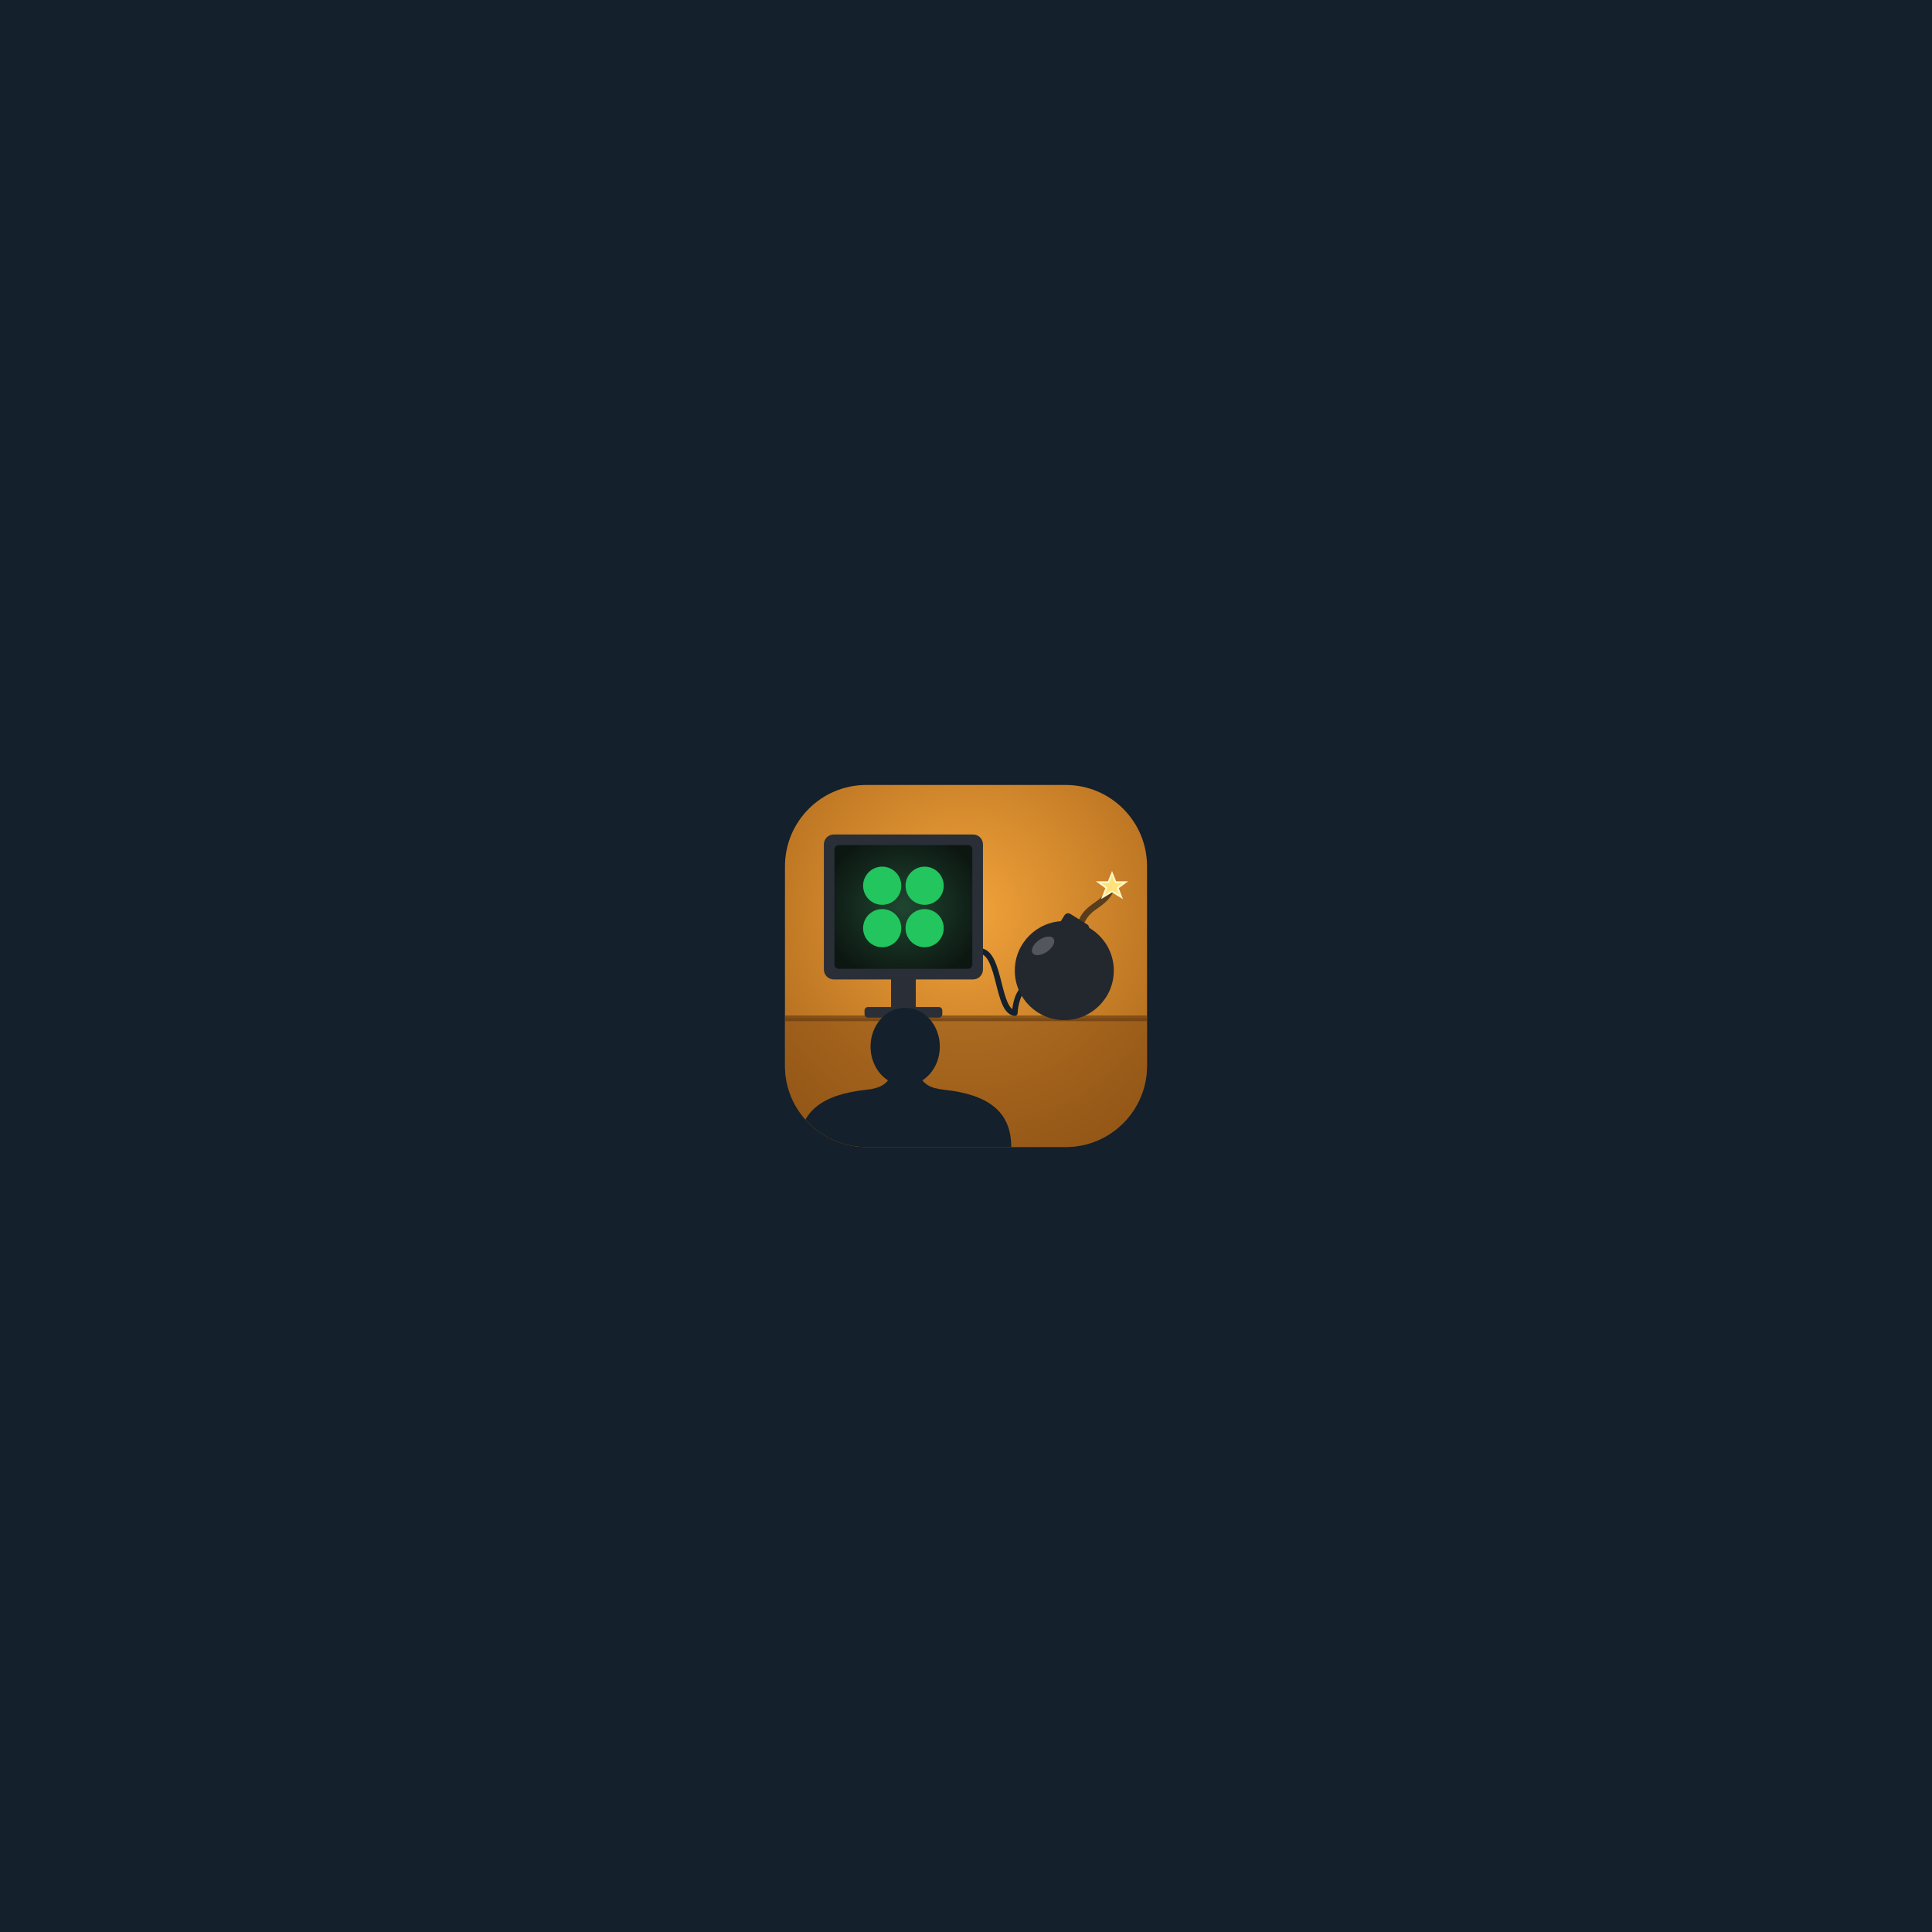
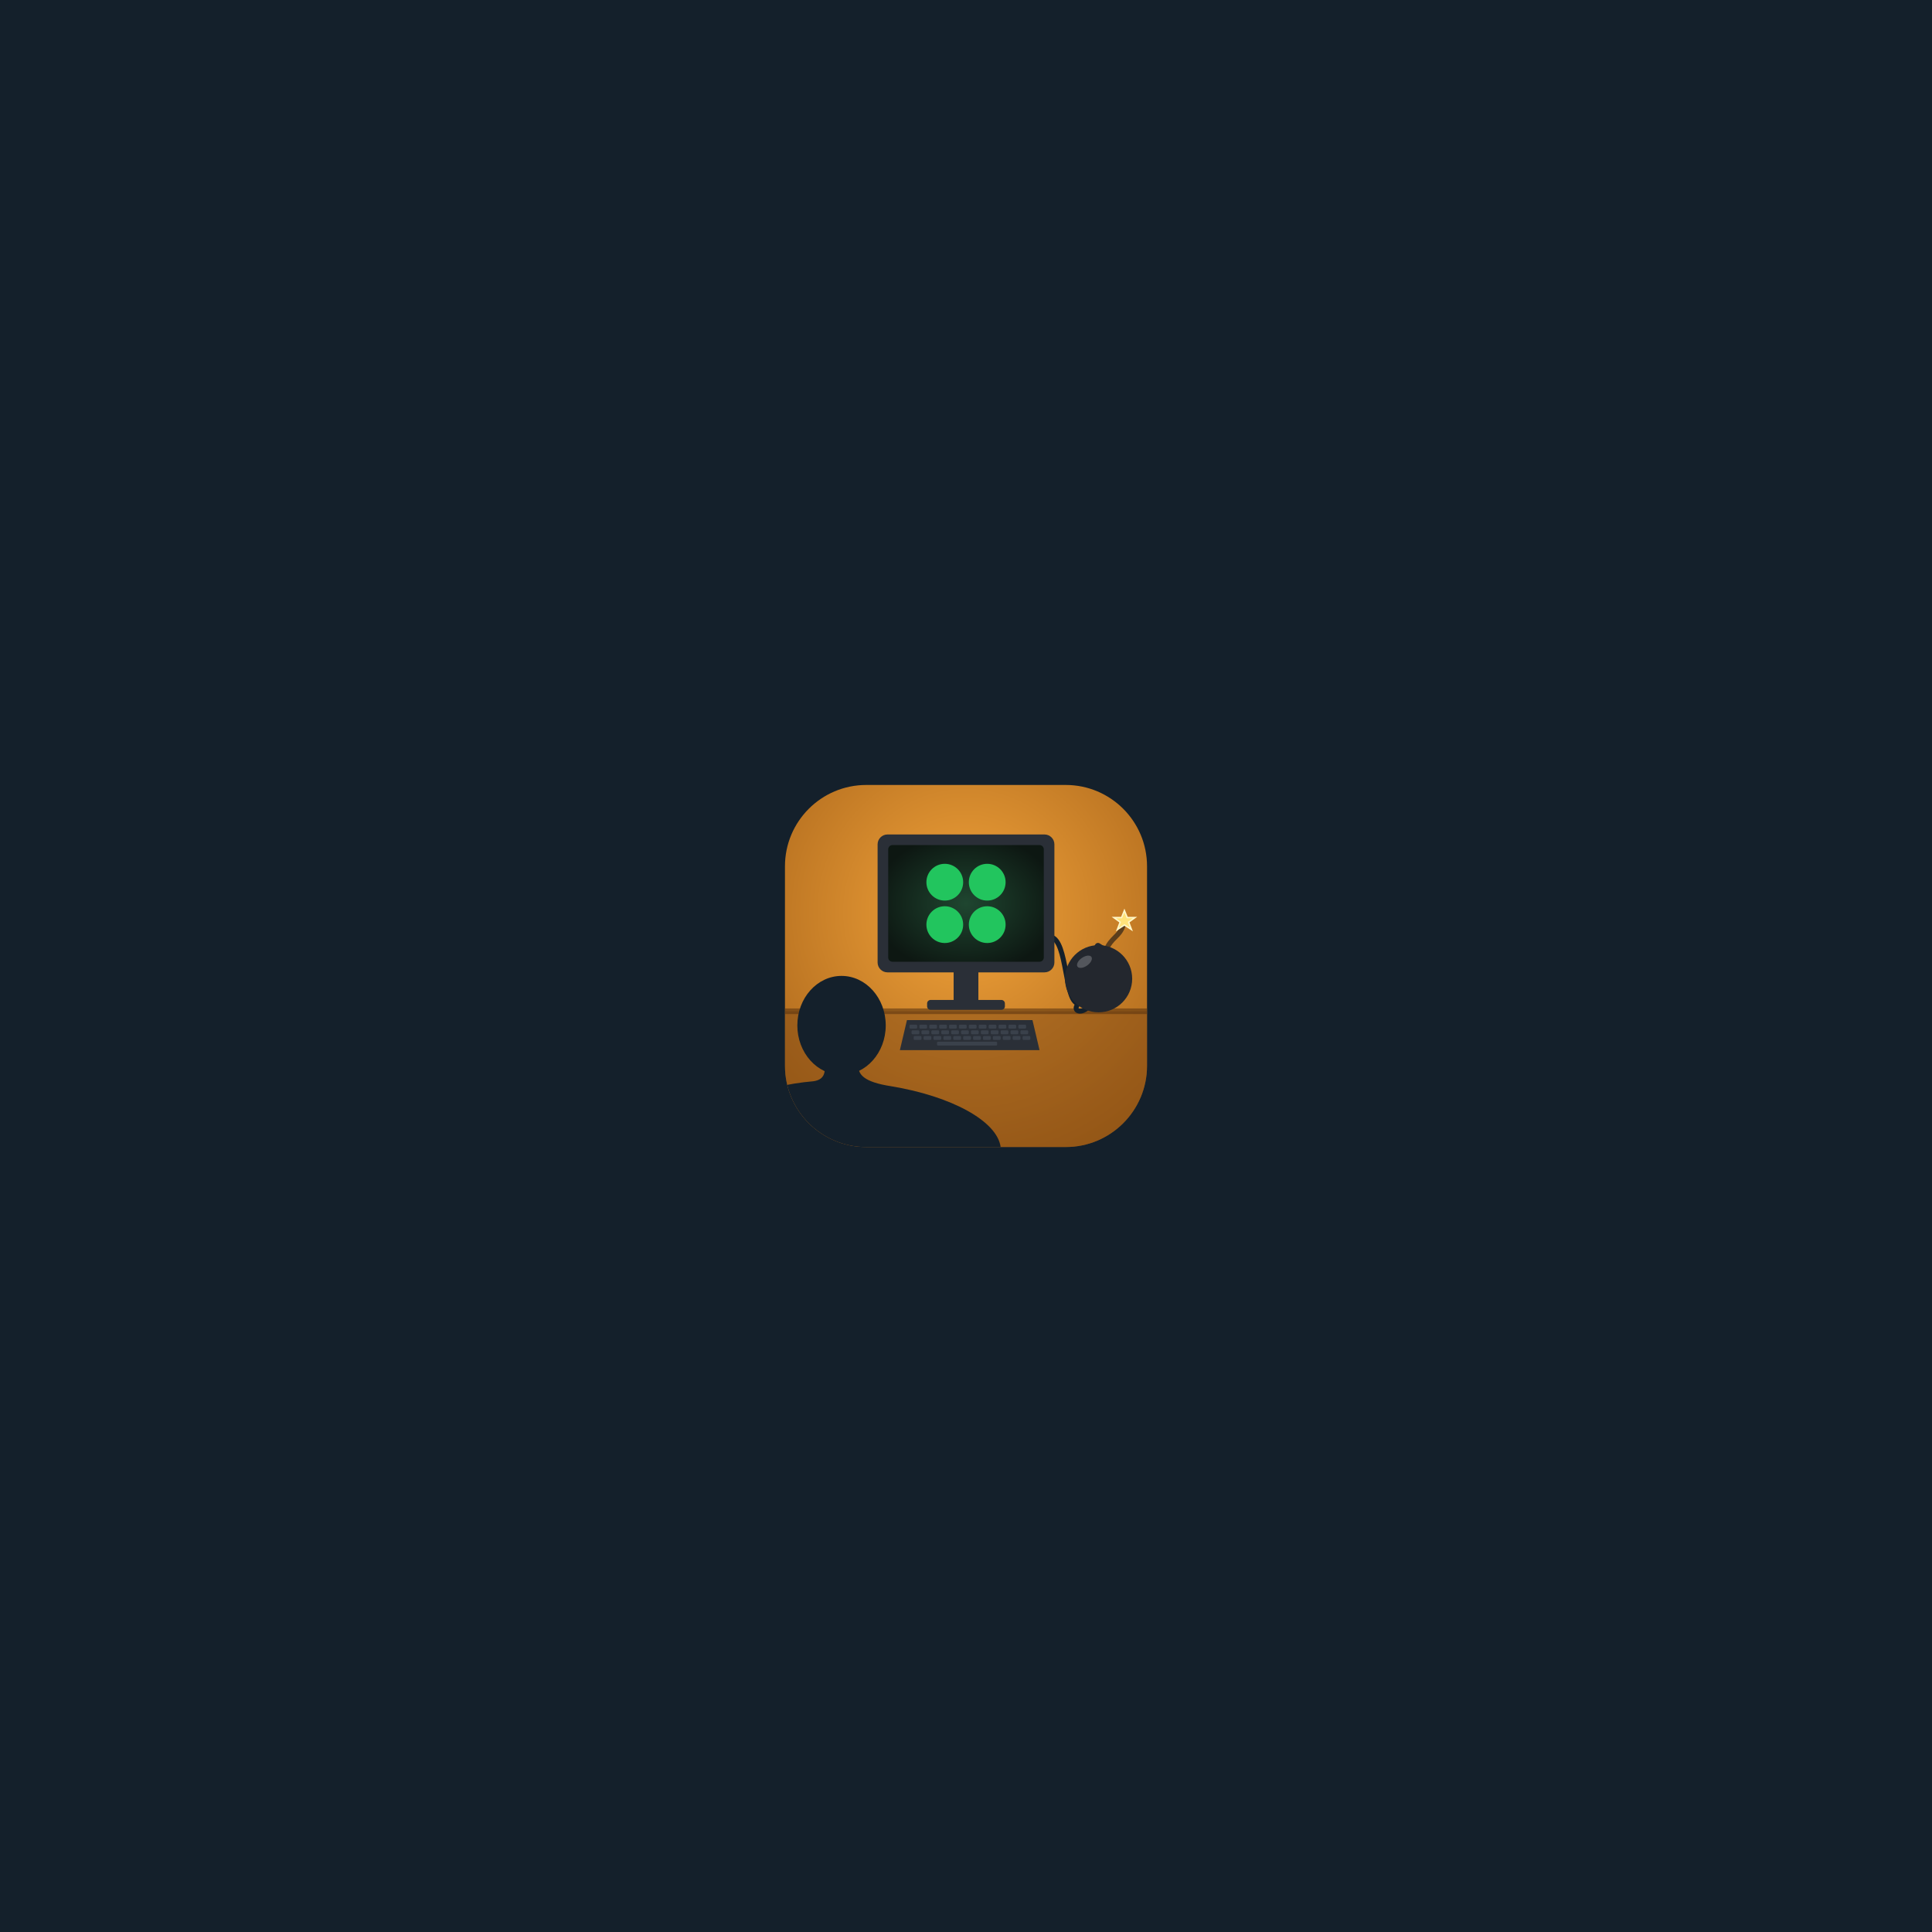
<svg xmlns="http://www.w3.org/2000/svg" viewBox="0 0 2732 2732" width="2732" height="2732">
  <defs>
    <radialGradient id="bg" cx="50%" cy="35%" r="75%">
      <stop offset="0" stop-color="#f2a33a" />
      <stop offset="1" stop-color="#a8641a" />
    </radialGradient>
    <radialGradient id="glow" cx="50%" cy="50%" r="60%">
      <stop offset="0" stop-color="#1f4630" />
      <stop offset="1" stop-color="#0d1712" />
    </radialGradient>
    <clipPath id="c">
      <rect width="1024" height="1024" rx="230" />
    </clipPath>
  </defs>
  <rect width="2732" height="2732" fill="#14202b" />
  <g transform="translate(1110 1110) scale(0.5)" clip-path="url(#c)">
    <rect width="1024" height="1024" fill="url(#bg)" />
-     <rect x="0" y="660" width="1024" height="364" fill="#7a4512" opacity=".45" />
-     <rect x="0" y="652" width="1024" height="16" fill="#5e360f" opacity=".6" />
-     <path d="M555 470 C 610 480, 600 640, 650 645 C 650 650, 650 610, 667 585" fill="none" stroke="#14202b" stroke-width="16" stroke-linecap="round" />
-     <g id="bomb" transform="translate(-45 0)">
-       <path d="M880 395 C 900 340, 940 345, 965 300" fill="none" stroke="#5a3d1c" stroke-width="18" stroke-linecap="round" />
-       <rect x="820" y="375" width="80" height="60" rx="12" transform="rotate(32 860 405)" fill="#23272e" />
-       <circle cx="835" cy="525" r="140" fill="#23272e" />
-       <ellipse cx="775" cy="455" rx="36" ry="20" transform="rotate(-35 775 455)" fill="#fff" opacity=".22" />
-       <path d="M970 250 L980 275 L1008 275 L986 291 L996 317 L970 301 L944 317 L954 291 L932 275 L960 275 Z" fill="#ffe27a" stroke="#fff6c8" stroke-width="5" />
+     <rect x="0" y="640" width="1024" height="384" fill="#7a4512" opacity=".45" />
+     <rect x="0" y="632" width="1024" height="16" fill="#5e360f" opacity=".6" />
+     <path d="M752 430 C 800 440, 790 615, 830 618 C 810 640, 840 650, 860 625" fill="none" stroke="#14202b" stroke-width="14" stroke-linecap="round" />
+     <g id="bomb" transform="translate(-28 0)">
+       <path d="M935 470 C 950 430, 975 430, 985 395" fill="none" stroke="#5a3d1c" stroke-width="14" stroke-linecap="round" />
+       <rect x="895" y="455" width="56" height="42" rx="9" transform="rotate(32 923 476)" fill="#23272e" />
+       <circle cx="915" cy="548" r="95" fill="#23272e" />
+       <ellipse cx="875" cy="500" rx="24" ry="13" transform="rotate(-35 875 500)" fill="#fff" opacity=".22" />
+       <path d="M988 355 L996 375 L1018 375 L1000 388 L1008 409 L988 396 L968 409 L976 388 L958 375 L980 375 Z" fill="#ffe27a" stroke="#fff6c8" stroke-width="4" />
    </g>
    <g id="pc">
-       <rect x="300" y="540" width="70" height="100" fill="#2a2f37" />
-       <rect x="225" y="628" width="220" height="30" rx="10" fill="#2a2f37" />
-       <rect x="110" y="140" width="450" height="410" rx="28" fill="#2a2f37" />
-       <rect x="140" y="170" width="390" height="350" rx="12" fill="url(#glow)" />
-       <circle cx="275" cy="285" r="54" fill="#22c55e" />
-       <circle cx="395" cy="285" r="54" fill="#22c55e" />
-       <circle cx="275" cy="405" r="54" fill="#22c55e" />
-       <circle cx="395" cy="405" r="54" fill="#22c55e" />
+       <rect x="477" y="520" width="70" height="100" fill="#2a2f37" />
+       <rect x="402" y="608" width="220" height="28" rx="10" fill="#2a2f37" />
+       <rect x="262" y="140" width="500" height="390" rx="28" fill="#2a2f37" />
+       <rect x="292" y="170" width="440" height="330" rx="12" fill="url(#glow)" />
+       <circle cx="452" cy="275" r="52" fill="#22c55e" />
+       <circle cx="572" cy="275" r="52" fill="#22c55e" />
+       <circle cx="452" cy="395" r="52" fill="#22c55e" />
+       <circle cx="572" cy="395" r="52" fill="#22c55e" />
+       <path d="M345 665 L700 665 L720 750 L325 750 Z" fill="#2a2f37" />
+       <rect x="352" y="678" width="22" height="11" rx="3" fill="#3a414b" />
+       <rect x="380" y="678" width="22" height="11" rx="3" fill="#3a414b" />
+       <rect x="408" y="678" width="22" height="11" rx="3" fill="#3a414b" />
+       <rect x="436" y="678" width="22" height="11" rx="3" fill="#3a414b" />
+       <rect x="464" y="678" width="22" height="11" rx="3" fill="#3a414b" />
+       <rect x="492" y="678" width="22" height="11" rx="3" fill="#3a414b" />
+       <rect x="520" y="678" width="22" height="11" rx="3" fill="#3a414b" />
+       <rect x="548" y="678" width="22" height="11" rx="3" fill="#3a414b" />
+       <rect x="576" y="678" width="22" height="11" rx="3" fill="#3a414b" />
+       <rect x="604" y="678" width="22" height="11" rx="3" fill="#3a414b" />
+       <rect x="632" y="678" width="22" height="11" rx="3" fill="#3a414b" />
+       <rect x="660" y="678" width="22" height="11" rx="3" fill="#3a414b" />
+       <rect x="358" y="694" width="22" height="11" rx="3" fill="#3a414b" />
+       <rect x="386" y="694" width="22" height="11" rx="3" fill="#3a414b" />
+       <rect x="414" y="694" width="22" height="11" rx="3" fill="#3a414b" />
+       <rect x="442" y="694" width="22" height="11" rx="3" fill="#3a414b" />
+       <rect x="470" y="694" width="22" height="11" rx="3" fill="#3a414b" />
+       <rect x="498" y="694" width="22" height="11" rx="3" fill="#3a414b" />
+       <rect x="526" y="694" width="22" height="11" rx="3" fill="#3a414b" />
+       <rect x="554" y="694" width="22" height="11" rx="3" fill="#3a414b" />
+       <rect x="582" y="694" width="22" height="11" rx="3" fill="#3a414b" />
+       <rect x="610" y="694" width="22" height="11" rx="3" fill="#3a414b" />
+       <rect x="638" y="694" width="22" height="11" rx="3" fill="#3a414b" />
+       <rect x="666" y="694" width="22" height="11" rx="3" fill="#3a414b" />
+       <rect x="364" y="710" width="22" height="11" rx="3" fill="#3a414b" />
+       <rect x="392" y="710" width="22" height="11" rx="3" fill="#3a414b" />
+       <rect x="420" y="710" width="22" height="11" rx="3" fill="#3a414b" />
+       <rect x="448" y="710" width="22" height="11" rx="3" fill="#3a414b" />
+       <rect x="476" y="710" width="22" height="11" rx="3" fill="#3a414b" />
+       <rect x="504" y="710" width="22" height="11" rx="3" fill="#3a414b" />
+       <rect x="532" y="710" width="22" height="11" rx="3" fill="#3a414b" />
+       <rect x="560" y="710" width="22" height="11" rx="3" fill="#3a414b" />
+       <rect x="588" y="710" width="22" height="11" rx="3" fill="#3a414b" />
+       <rect x="616" y="710" width="22" height="11" rx="3" fill="#3a414b" />
+       <rect x="644" y="710" width="22" height="11" rx="3" fill="#3a414b" />
+       <rect x="672" y="710" width="22" height="11" rx="3" fill="#3a414b" />
+       <rect x="430" y="726" width="170" height="11" rx="3" fill="#3a414b" />
    </g>
    <g id="person" fill="#14202b">
-       <path d="M40 1024 C 40 920, 110 875, 230 862 C 270 858, 290 845, 300 820 L 380 820 C 390 845, 410 858, 450 862 C 570 875, 640 920, 640 1024 Z" />
-       <ellipse cx="340" cy="740" rx="98" ry="110" />
+       <path d="M-200 1024 C -200 900, -60 850, 80 838 C 110 834, 115 815, 112 790 L 208 790 C 205 818, 222 840, 300 852 C 470 880, 600 950, 610 1024 Z" />
+       <ellipse cx="160" cy="680" rx="125" ry="140" />
    </g>
  </g>
</svg>
